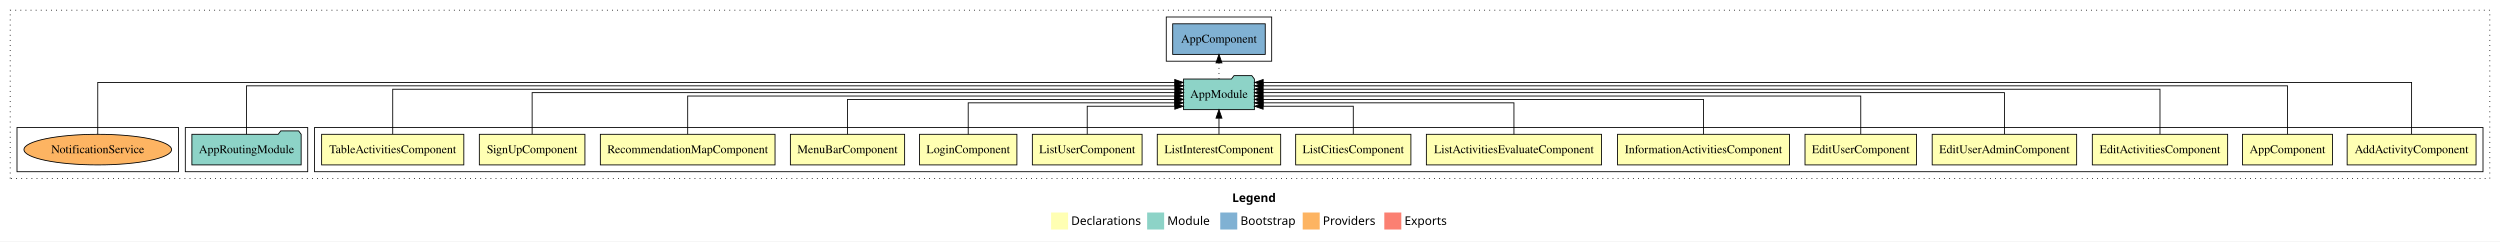
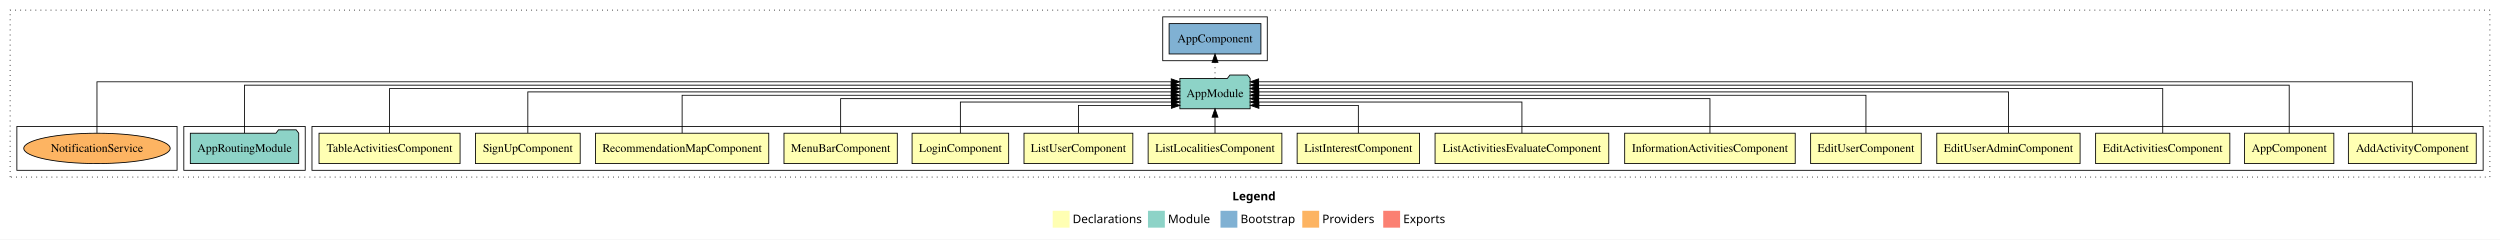
- <svg xmlns="http://www.w3.org/2000/svg" width="2941pt" height="284pt" viewBox="0.00 0.00 2941.00 284.00">
+ <svg xmlns="http://www.w3.org/2000/svg" width="2965pt" height="284pt" viewBox="0.00 0.00 2965.00 284.00">
  <g id="graph0" class="graph" transform="scale(1 1) rotate(0) translate(4 280)">
-     <polygon fill="white" stroke="transparent" points="-4,4 -4,-280 2937,-280 2937,4 -4,4" />
-     <text text-anchor="start" x="1445.51" y="-42.4" font-family="sans-serif" font-weight="bold" font-size="14.00">Legend</text>
-     <polygon fill="#ffffb3" stroke="transparent" points="1232.5,-10 1232.5,-30 1252.5,-30 1252.5,-10 1232.5,-10" />
-     <text text-anchor="start" x="1256.13" y="-15.4" font-family="sans-serif" font-size="14.00">  Declarations</text>
-     <polygon fill="#8dd3c7" stroke="transparent" points="1345.5,-10 1345.5,-30 1365.5,-30 1365.5,-10 1345.5,-10" />
-     <text text-anchor="start" x="1369.23" y="-15.4" font-family="sans-serif" font-size="14.00">  Module</text>
-     <polygon fill="#80b1d3" stroke="transparent" points="1431.5,-10 1431.5,-30 1451.5,-30 1451.5,-10 1431.5,-10" />
-     <text text-anchor="start" x="1455.28" y="-15.4" font-family="sans-serif" font-size="14.00">  Bootstrap</text>
-     <polygon fill="#fdb462" stroke="transparent" points="1528.5,-10 1528.5,-30 1548.5,-30 1548.5,-10 1528.5,-10" />
-     <text text-anchor="start" x="1552.17" y="-15.4" font-family="sans-serif" font-size="14.00">  Providers</text>
-     <polygon fill="#fb8072" stroke="transparent" points="1624.5,-10 1624.5,-30 1644.5,-30 1644.5,-10 1624.5,-10" />
-     <text text-anchor="start" x="1648.23" y="-15.4" font-family="sans-serif" font-size="14.00">  Exports</text>
+     <polygon fill="white" stroke="transparent" points="-4,4 -4,-280 2961,-280 2961,4 -4,4" />
+     <text text-anchor="start" x="1457.51" y="-42.4" font-family="sans-serif" font-weight="bold" font-size="14.00">Legend</text>
+     <polygon fill="#ffffb3" stroke="transparent" points="1244.5,-10 1244.5,-30 1264.5,-30 1264.5,-10 1244.5,-10" />
+     <text text-anchor="start" x="1268.13" y="-15.4" font-family="sans-serif" font-size="14.00">  Declarations</text>
+     <polygon fill="#8dd3c7" stroke="transparent" points="1357.5,-10 1357.5,-30 1377.5,-30 1377.5,-10 1357.5,-10" />
+     <text text-anchor="start" x="1381.23" y="-15.4" font-family="sans-serif" font-size="14.00">  Module</text>
+     <polygon fill="#80b1d3" stroke="transparent" points="1443.5,-10 1443.5,-30 1463.5,-30 1463.5,-10 1443.5,-10" />
+     <text text-anchor="start" x="1467.28" y="-15.4" font-family="sans-serif" font-size="14.00">  Bootstrap</text>
+     <polygon fill="#fdb462" stroke="transparent" points="1540.5,-10 1540.5,-30 1560.5,-30 1560.5,-10 1540.5,-10" />
+     <text text-anchor="start" x="1564.17" y="-15.4" font-family="sans-serif" font-size="14.00">  Providers</text>
+     <polygon fill="#fb8072" stroke="transparent" points="1636.5,-10 1636.5,-30 1656.5,-30 1656.5,-10 1636.5,-10" />
+     <text text-anchor="start" x="1660.23" y="-15.4" font-family="sans-serif" font-size="14.00">  Exports</text>
    <g id="clust1" class="cluster">
-       <polygon fill="none" stroke="black" stroke-dasharray="1,5" points="8,-70 8,-268 2925,-268 2925,-70 8,-70" />
+       <polygon fill="none" stroke="black" stroke-dasharray="1,5" points="8,-70 8,-268 2949,-268 2949,-70 8,-70" />
    </g>
    <g id="clust2" class="cluster">
-       <polygon fill="none" stroke="black" points="366,-78 366,-130 2917,-130 2917,-78 366,-78" />
+       <polygon fill="none" stroke="black" points="366,-78 366,-130 2941,-130 2941,-78 366,-78" />
    </g>
    <g id="clust18" class="cluster">
      <polygon fill="none" stroke="black" points="214,-78 214,-130 358,-130 358,-78 214,-78" />
    </g>
    <g id="clust20" class="cluster">
-       <polygon fill="none" stroke="black" points="1368,-208 1368,-260 1492,-260 1492,-208 1368,-208" />
+       <polygon fill="none" stroke="black" points="1375,-208 1375,-260 1499,-260 1499,-208 1375,-208" />
    </g>
    <g id="clust21" class="cluster">
      <polygon fill="none" stroke="black" points="16,-78 16,-130 206,-130 206,-78 16,-78" />
    </g>
    <g id="node1" class="node">
-       <polygon fill="#ffffb3" stroke="black" points="2908.82,-122 2757.18,-122 2757.18,-86 2908.82,-86 2908.82,-122" />
-       <text text-anchor="middle" x="2833" y="-99.8" font-family="Times,serif" font-size="14.00">AddActivityComponent</text>
+       <polygon fill="#ffffb3" stroke="black" points="2932.82,-122 2781.18,-122 2781.18,-86 2932.82,-86 2932.82,-122" />
+       <text text-anchor="middle" x="2857" y="-99.8" font-family="Times,serif" font-size="14.00">AddActivityComponent</text>
    </g>
    <g id="node16" class="node">
-       <polygon fill="#8dd3c7" stroke="black" points="1471.66,-187 1468.66,-191 1447.66,-191 1444.66,-187 1388.34,-187 1388.34,-151 1471.66,-151 1471.66,-187" />
-       <text text-anchor="middle" x="1430" y="-164.8" font-family="Times,serif" font-size="14.00">AppModule</text>
+       <polygon fill="#8dd3c7" stroke="black" points="1478.66,-187 1475.66,-191 1454.66,-191 1451.66,-187 1395.34,-187 1395.34,-151 1478.66,-151 1478.66,-187" />
+       <text text-anchor="middle" x="1437" y="-164.8" font-family="Times,serif" font-size="14.00">AppModule</text>
    </g>
    <g id="edge1" class="edge">
-       <path fill="none" stroke="black" d="M2833,-122.32C2833,-145.66 2833,-183 2833,-183 2833,-183 1481.99,-183 1481.99,-183" />
-       <polygon fill="black" stroke="black" points="1481.99,-179.5 1471.99,-183 1481.99,-186.5 1481.99,-179.5" />
+       <path fill="none" stroke="black" d="M2857,-122.32C2857,-145.66 2857,-183 2857,-183 2857,-183 1488.73,-183 1488.73,-183" />
+       <polygon fill="black" stroke="black" points="1488.73,-179.5 1478.73,-183 1488.73,-186.5 1488.73,-179.5" />
    </g>
    <g id="node2" class="node">
-       <polygon fill="#ffffb3" stroke="black" points="2739.94,-122 2634.06,-122 2634.06,-86 2739.94,-86 2739.94,-122" />
-       <text text-anchor="middle" x="2687" y="-99.8" font-family="Times,serif" font-size="14.00">AppComponent</text>
+       <polygon fill="#ffffb3" stroke="black" points="2763.94,-122 2658.06,-122 2658.06,-86 2763.94,-86 2763.94,-122" />
+       <text text-anchor="middle" x="2711" y="-99.8" font-family="Times,serif" font-size="14.00">AppComponent</text>
    </g>
    <g id="edge2" class="edge">
-       <path fill="none" stroke="black" d="M2687,-122.16C2687,-144.35 2687,-179 2687,-179 2687,-179 1481.82,-179 1481.82,-179" />
-       <polygon fill="black" stroke="black" points="1481.82,-175.5 1471.82,-179 1481.82,-182.5 1481.82,-175.5" />
+       <path fill="none" stroke="black" d="M2711,-122.16C2711,-144.35 2711,-179 2711,-179 2711,-179 1488.66,-179 1488.66,-179" />
+       <polygon fill="black" stroke="black" points="1488.66,-175.5 1478.66,-179 1488.66,-182.5 1488.66,-175.5" />
    </g>
    <g id="node3" class="node">
-       <polygon fill="#ffffb3" stroke="black" points="2616.6,-122 2457.4,-122 2457.4,-86 2616.6,-86 2616.6,-122" />
-       <text text-anchor="middle" x="2537" y="-99.8" font-family="Times,serif" font-size="14.00">EditActivitiesComponent</text>
+       <polygon fill="#ffffb3" stroke="black" points="2640.6,-122 2481.4,-122 2481.4,-86 2640.6,-86 2640.6,-122" />
+       <text text-anchor="middle" x="2561" y="-99.8" font-family="Times,serif" font-size="14.00">EditActivitiesComponent</text>
    </g>
    <g id="edge3" class="edge">
-       <path fill="none" stroke="black" d="M2537,-122.28C2537,-143.32 2537,-175 2537,-175 2537,-175 1481.71,-175 1481.71,-175" />
-       <polygon fill="black" stroke="black" points="1481.71,-171.5 1471.71,-175 1481.71,-178.5 1481.71,-171.5" />
+       <path fill="none" stroke="black" d="M2561,-122.28C2561,-143.32 2561,-175 2561,-175 2561,-175 1488.67,-175 1488.67,-175" />
+       <polygon fill="black" stroke="black" points="1488.67,-171.5 1478.67,-175 1488.67,-178.5 1488.67,-171.5" />
    </g>
    <g id="node4" class="node">
-       <polygon fill="#ffffb3" stroke="black" points="2438.98,-122 2269.02,-122 2269.02,-86 2438.98,-86 2438.98,-122" />
-       <text text-anchor="middle" x="2354" y="-99.8" font-family="Times,serif" font-size="14.00">EditUserAdminComponent</text>
+       <polygon fill="#ffffb3" stroke="black" points="2462.98,-122 2293.02,-122 2293.02,-86 2462.98,-86 2462.98,-122" />
+       <text text-anchor="middle" x="2378" y="-99.8" font-family="Times,serif" font-size="14.00">EditUserAdminComponent</text>
    </g>
    <g id="edge4" class="edge">
-       <path fill="none" stroke="black" d="M2354,-122.31C2354,-142.15 2354,-171 2354,-171 2354,-171 1481.8,-171 1481.8,-171" />
-       <polygon fill="black" stroke="black" points="1481.8,-167.5 1471.8,-171 1481.8,-174.5 1481.8,-167.5" />
+       <path fill="none" stroke="black" d="M2378,-122.31C2378,-142.15 2378,-171 2378,-171 2378,-171 1488.95,-171 1488.95,-171" />
+       <polygon fill="black" stroke="black" points="1488.95,-167.5 1478.95,-171 1488.95,-174.5 1488.95,-167.5" />
    </g>
    <g id="node5" class="node">
-       <polygon fill="#ffffb3" stroke="black" points="2250.59,-122 2119.41,-122 2119.41,-86 2250.59,-86 2250.59,-122" />
-       <text text-anchor="middle" x="2185" y="-99.8" font-family="Times,serif" font-size="14.00">EditUserComponent</text>
+       <polygon fill="#ffffb3" stroke="black" points="2274.59,-122 2143.41,-122 2143.41,-86 2274.59,-86 2274.59,-122" />
+       <text text-anchor="middle" x="2209" y="-99.8" font-family="Times,serif" font-size="14.00">EditUserComponent</text>
    </g>
    <g id="edge5" class="edge">
-       <path fill="none" stroke="black" d="M2185,-122.22C2185,-140.83 2185,-167 2185,-167 2185,-167 1481.67,-167 1481.67,-167" />
-       <polygon fill="black" stroke="black" points="1481.67,-163.5 1471.67,-167 1481.67,-170.5 1481.67,-163.5" />
+       <path fill="none" stroke="black" d="M2209,-122.22C2209,-140.83 2209,-167 2209,-167 2209,-167 1488.78,-167 1488.78,-167" />
+       <polygon fill="black" stroke="black" points="1488.78,-163.5 1478.78,-167 1488.78,-170.5 1488.78,-163.5" />
    </g>
    <g id="node6" class="node">
-       <polygon fill="#ffffb3" stroke="black" points="2101.13,-122 1898.87,-122 1898.87,-86 2101.13,-86 2101.13,-122" />
-       <text text-anchor="middle" x="2000" y="-99.8" font-family="Times,serif" font-size="14.00">InformationActivitiesComponent</text>
+       <polygon fill="#ffffb3" stroke="black" points="2125.13,-122 1922.87,-122 1922.87,-86 2125.13,-86 2125.13,-122" />
+       <text text-anchor="middle" x="2024" y="-99.8" font-family="Times,serif" font-size="14.00">InformationActivitiesComponent</text>
    </g>
    <g id="edge6" class="edge">
-       <path fill="none" stroke="black" d="M2000,-122.02C2000,-139.37 2000,-163 2000,-163 2000,-163 1481.91,-163 1481.91,-163" />
-       <polygon fill="black" stroke="black" points="1481.91,-159.5 1471.91,-163 1481.91,-166.5 1481.91,-159.5" />
+       <path fill="none" stroke="black" d="M2024,-122.02C2024,-139.37 2024,-163 2024,-163 2024,-163 1488.75,-163 1488.75,-163" />
+       <polygon fill="black" stroke="black" points="1488.75,-159.5 1478.75,-163 1488.74,-166.5 1488.75,-159.5" />
    </g>
    <g id="node7" class="node">
-       <polygon fill="#ffffb3" stroke="black" points="1880.02,-122 1673.98,-122 1673.98,-86 1880.02,-86 1880.02,-122" />
-       <text text-anchor="middle" x="1777" y="-99.8" font-family="Times,serif" font-size="14.00">ListActivitiesEvaluateComponent</text>
+       <polygon fill="#ffffb3" stroke="black" points="1904.02,-122 1697.98,-122 1697.98,-86 1904.02,-86 1904.02,-122" />
+       <text text-anchor="middle" x="1801" y="-99.8" font-family="Times,serif" font-size="14.00">ListActivitiesEvaluateComponent</text>
    </g>
    <g id="edge7" class="edge">
-       <path fill="none" stroke="black" d="M1777,-122.01C1777,-138.05 1777,-159 1777,-159 1777,-159 1481.86,-159 1481.86,-159" />
-       <polygon fill="black" stroke="black" points="1481.86,-155.5 1471.86,-159 1481.86,-162.5 1481.86,-155.5" />
+       <path fill="none" stroke="black" d="M1801,-122.01C1801,-138.05 1801,-159 1801,-159 1801,-159 1488.76,-159 1488.76,-159" />
+       <polygon fill="black" stroke="black" points="1488.76,-155.5 1478.76,-159 1488.76,-162.5 1488.76,-155.5" />
    </g>
    <g id="node8" class="node">
-       <polygon fill="#ffffb3" stroke="black" points="1655.78,-122 1520.22,-122 1520.22,-86 1655.78,-86 1655.78,-122" />
-       <text text-anchor="middle" x="1588" y="-99.8" font-family="Times,serif" font-size="14.00">ListCitiesComponent</text>
+       <polygon fill="#ffffb3" stroke="black" points="1679.59,-122 1534.41,-122 1534.41,-86 1679.59,-86 1679.59,-122" />
+       <text text-anchor="middle" x="1607" y="-99.8" font-family="Times,serif" font-size="14.00">ListInterestComponent</text>
    </g>
    <g id="edge8" class="edge">
-       <path fill="none" stroke="black" d="M1588,-122.12C1588,-136.78 1588,-155 1588,-155 1588,-155 1481.93,-155 1481.93,-155" />
-       <polygon fill="black" stroke="black" points="1481.93,-151.5 1471.93,-155 1481.93,-158.5 1481.93,-151.5" />
+       <path fill="none" stroke="black" d="M1607,-122.12C1607,-136.78 1607,-155 1607,-155 1607,-155 1489.02,-155 1489.02,-155" />
+       <polygon fill="black" stroke="black" points="1489.02,-151.5 1479.02,-155 1489.02,-158.5 1489.02,-151.5" />
    </g>
    <g id="node9" class="node">
-       <polygon fill="#ffffb3" stroke="black" points="1502.59,-122 1357.41,-122 1357.41,-86 1502.59,-86 1502.59,-122" />
-       <text text-anchor="middle" x="1430" y="-99.8" font-family="Times,serif" font-size="14.00">ListInterestComponent</text>
+       <polygon fill="#ffffb3" stroke="black" points="1516.31,-122 1357.69,-122 1357.69,-86 1516.31,-86 1516.31,-122" />
+       <text text-anchor="middle" x="1437" y="-99.8" font-family="Times,serif" font-size="14.00">ListLocalitiesComponent</text>
    </g>
    <g id="edge9" class="edge">
-       <path fill="none" stroke="black" d="M1430,-122.11C1430,-122.11 1430,-140.99 1430,-140.99" />
-       <polygon fill="black" stroke="black" points="1426.5,-140.99 1430,-150.99 1433.5,-140.99 1426.5,-140.99" />
+       <path fill="none" stroke="black" d="M1437,-122.11C1437,-122.11 1437,-140.99 1437,-140.99" />
+       <polygon fill="black" stroke="black" points="1433.5,-140.99 1437,-150.99 1440.5,-140.99 1433.5,-140.99" />
    </g>
    <g id="node10" class="node">
      <polygon fill="#ffffb3" stroke="black" points="1339.54,-122 1210.46,-122 1210.46,-86 1339.54,-86 1339.54,-122" />
      <text text-anchor="middle" x="1275" y="-99.8" font-family="Times,serif" font-size="14.00">ListUserComponent</text>
    </g>
    <g id="edge10" class="edge">
-       <path fill="none" stroke="black" d="M1275,-122.12C1275,-136.78 1275,-155 1275,-155 1275,-155 1378.05,-155 1378.05,-155" />
-       <polygon fill="black" stroke="black" points="1378.05,-158.5 1388.05,-155 1378.05,-151.5 1378.05,-158.5" />
+       <path fill="none" stroke="black" d="M1275,-122.12C1275,-136.78 1275,-155 1275,-155 1275,-155 1385.28,-155 1385.28,-155" />
+       <polygon fill="black" stroke="black" points="1385.28,-158.5 1395.28,-155 1385.28,-151.5 1385.28,-158.5" />
    </g>
    <g id="node11" class="node">
      <polygon fill="#ffffb3" stroke="black" points="1192.28,-122 1077.72,-122 1077.72,-86 1192.28,-86 1192.28,-122" />
      <text text-anchor="middle" x="1135" y="-99.8" font-family="Times,serif" font-size="14.00">LoginComponent</text>
    </g>
    <g id="edge11" class="edge">
-       <path fill="none" stroke="black" d="M1135,-122.01C1135,-138.05 1135,-159 1135,-159 1135,-159 1378.05,-159 1378.05,-159" />
-       <polygon fill="black" stroke="black" points="1378.05,-162.5 1388.05,-159 1378.05,-155.5 1378.05,-162.5" />
+       <path fill="none" stroke="black" d="M1135,-122.01C1135,-138.05 1135,-159 1135,-159 1135,-159 1385.33,-159 1385.33,-159" />
+       <polygon fill="black" stroke="black" points="1385.33,-162.5 1395.33,-159 1385.33,-155.5 1385.33,-162.5" />
    </g>
    <g id="node12" class="node">
      <polygon fill="#ffffb3" stroke="black" points="1060.2,-122 925.8,-122 925.8,-86 1060.2,-86 1060.2,-122" />
      <text text-anchor="middle" x="993" y="-99.8" font-family="Times,serif" font-size="14.00">MenuBarComponent</text>
    </g>
    <g id="edge12" class="edge">
-       <path fill="none" stroke="black" d="M993,-122.02C993,-139.37 993,-163 993,-163 993,-163 1378.1,-163 1378.1,-163" />
-       <polygon fill="black" stroke="black" points="1378.1,-166.5 1388.1,-163 1378.1,-159.5 1378.1,-166.5" />
+       <path fill="none" stroke="black" d="M993,-122.02C993,-139.37 993,-163 993,-163 993,-163 1385.23,-163 1385.23,-163" />
+       <polygon fill="black" stroke="black" points="1385.23,-166.5 1395.23,-163 1385.23,-159.5 1385.23,-166.5" />
    </g>
    <g id="node13" class="node">
      <polygon fill="#ffffb3" stroke="black" points="907.75,-122 702.25,-122 702.25,-86 907.75,-86 907.75,-122" />
      <text text-anchor="middle" x="805" y="-99.8" font-family="Times,serif" font-size="14.00">RecommendationMapComponent</text>
    </g>
    <g id="edge13" class="edge">
-       <path fill="none" stroke="black" d="M805,-122.22C805,-140.83 805,-167 805,-167 805,-167 1378.02,-167 1378.02,-167" />
-       <polygon fill="black" stroke="black" points="1378.02,-170.5 1388.02,-167 1378.02,-163.5 1378.02,-170.5" />
+       <path fill="none" stroke="black" d="M805,-122.22C805,-140.83 805,-167 805,-167 805,-167 1385.04,-167 1385.04,-167" />
+       <polygon fill="black" stroke="black" points="1385.04,-170.5 1395.04,-167 1385.04,-163.5 1385.04,-170.5" />
    </g>
    <g id="node14" class="node">
      <polygon fill="#ffffb3" stroke="black" points="684.11,-122 559.89,-122 559.89,-86 684.11,-86 684.11,-122" />
      <text text-anchor="middle" x="622" y="-99.8" font-family="Times,serif" font-size="14.00">SignUpComponent</text>
    </g>
    <g id="edge14" class="edge">
-       <path fill="none" stroke="black" d="M622,-122.31C622,-142.15 622,-171 622,-171 622,-171 1378.26,-171 1378.26,-171" />
-       <polygon fill="black" stroke="black" points="1378.26,-174.5 1388.26,-171 1378.26,-167.5 1378.26,-174.5" />
+       <path fill="none" stroke="black" d="M622,-122.31C622,-142.15 622,-171 622,-171 622,-171 1385.18,-171 1385.18,-171" />
+       <polygon fill="black" stroke="black" points="1385.18,-174.5 1395.18,-171 1385.18,-167.5 1385.18,-174.5" />
    </g>
    <g id="node15" class="node">
      <polygon fill="#ffffb3" stroke="black" points="541.64,-122 374.36,-122 374.36,-86 541.64,-86 541.64,-122" />
      <text text-anchor="middle" x="458" y="-99.8" font-family="Times,serif" font-size="14.00">TableActivitiesComponent</text>
    </g>
    <g id="edge15" class="edge">
-       <path fill="none" stroke="black" d="M458,-122.28C458,-143.32 458,-175 458,-175 458,-175 1378.23,-175 1378.23,-175" />
-       <polygon fill="black" stroke="black" points="1378.23,-178.5 1388.23,-175 1378.23,-171.5 1378.23,-178.5" />
+       <path fill="none" stroke="black" d="M458,-122.28C458,-143.32 458,-175 458,-175 458,-175 1385.25,-175 1385.25,-175" />
+       <polygon fill="black" stroke="black" points="1385.25,-178.5 1395.25,-175 1385.25,-171.5 1385.25,-178.5" />
    </g>
    <g id="node18" class="node">
-       <polygon fill="#80b1d3" stroke="black" points="1484.44,-252 1375.56,-252 1375.56,-216 1484.44,-216 1484.44,-252" />
-       <text text-anchor="middle" x="1430" y="-229.8" font-family="Times,serif" font-size="14.00">AppComponent </text>
+       <polygon fill="#80b1d3" stroke="black" points="1491.44,-252 1382.56,-252 1382.56,-216 1491.44,-216 1491.44,-252" />
+       <text text-anchor="middle" x="1437" y="-229.8" font-family="Times,serif" font-size="14.00">AppComponent </text>
    </g>
    <g id="edge17" class="edge">
-       <path fill="none" stroke="black" stroke-dasharray="1,5" d="M1430,-187.11C1430,-187.11 1430,-205.99 1430,-205.99" />
-       <polygon fill="black" stroke="black" points="1426.5,-205.99 1430,-215.99 1433.5,-205.99 1426.5,-205.99" />
+       <path fill="none" stroke="black" stroke-dasharray="1,5" d="M1437,-187.11C1437,-187.11 1437,-205.99 1437,-205.99" />
+       <polygon fill="black" stroke="black" points="1433.5,-205.99 1437,-215.99 1440.5,-205.99 1433.5,-205.99" />
    </g>
    <g id="node17" class="node">
      <polygon fill="#8dd3c7" stroke="black" points="350.27,-122 347.27,-126 326.27,-126 323.27,-122 221.73,-122 221.73,-86 350.27,-86 350.27,-122" />
      <text text-anchor="middle" x="286" y="-99.8" font-family="Times,serif" font-size="14.00">AppRoutingModule</text>
    </g>
    <g id="edge16" class="edge">
-       <path fill="none" stroke="black" d="M286,-122.16C286,-144.35 286,-179 286,-179 286,-179 1378.27,-179 1378.27,-179" />
-       <polygon fill="black" stroke="black" points="1378.27,-182.5 1388.27,-179 1378.27,-175.5 1378.27,-182.5" />
+       <path fill="none" stroke="black" d="M286,-122.16C286,-144.35 286,-179 286,-179 286,-179 1385.01,-179 1385.01,-179" />
+       <polygon fill="black" stroke="black" points="1385.01,-182.5 1395.01,-179 1385.01,-175.5 1385.01,-182.5" />
    </g>
    <g id="node19" class="node">
      <ellipse fill="#fdb462" stroke="black" cx="111" cy="-104" rx="86.81" ry="18" />
      <text text-anchor="middle" x="111" y="-99.8" font-family="Times,serif" font-size="14.00">NotificationService</text>
    </g>
    <g id="edge18" class="edge">
-       <path fill="none" stroke="black" d="M111,-122.32C111,-145.66 111,-183 111,-183 111,-183 1377.98,-183 1377.98,-183" />
-       <polygon fill="black" stroke="black" points="1377.98,-186.5 1387.98,-183 1377.98,-179.5 1377.98,-186.5" />
+       <path fill="none" stroke="black" d="M111,-122.32C111,-145.66 111,-183 111,-183 111,-183 1385.13,-183 1385.13,-183" />
+       <polygon fill="black" stroke="black" points="1385.13,-186.5 1395.13,-183 1385.13,-179.5 1385.13,-186.5" />
    </g>
  </g>
</svg>
